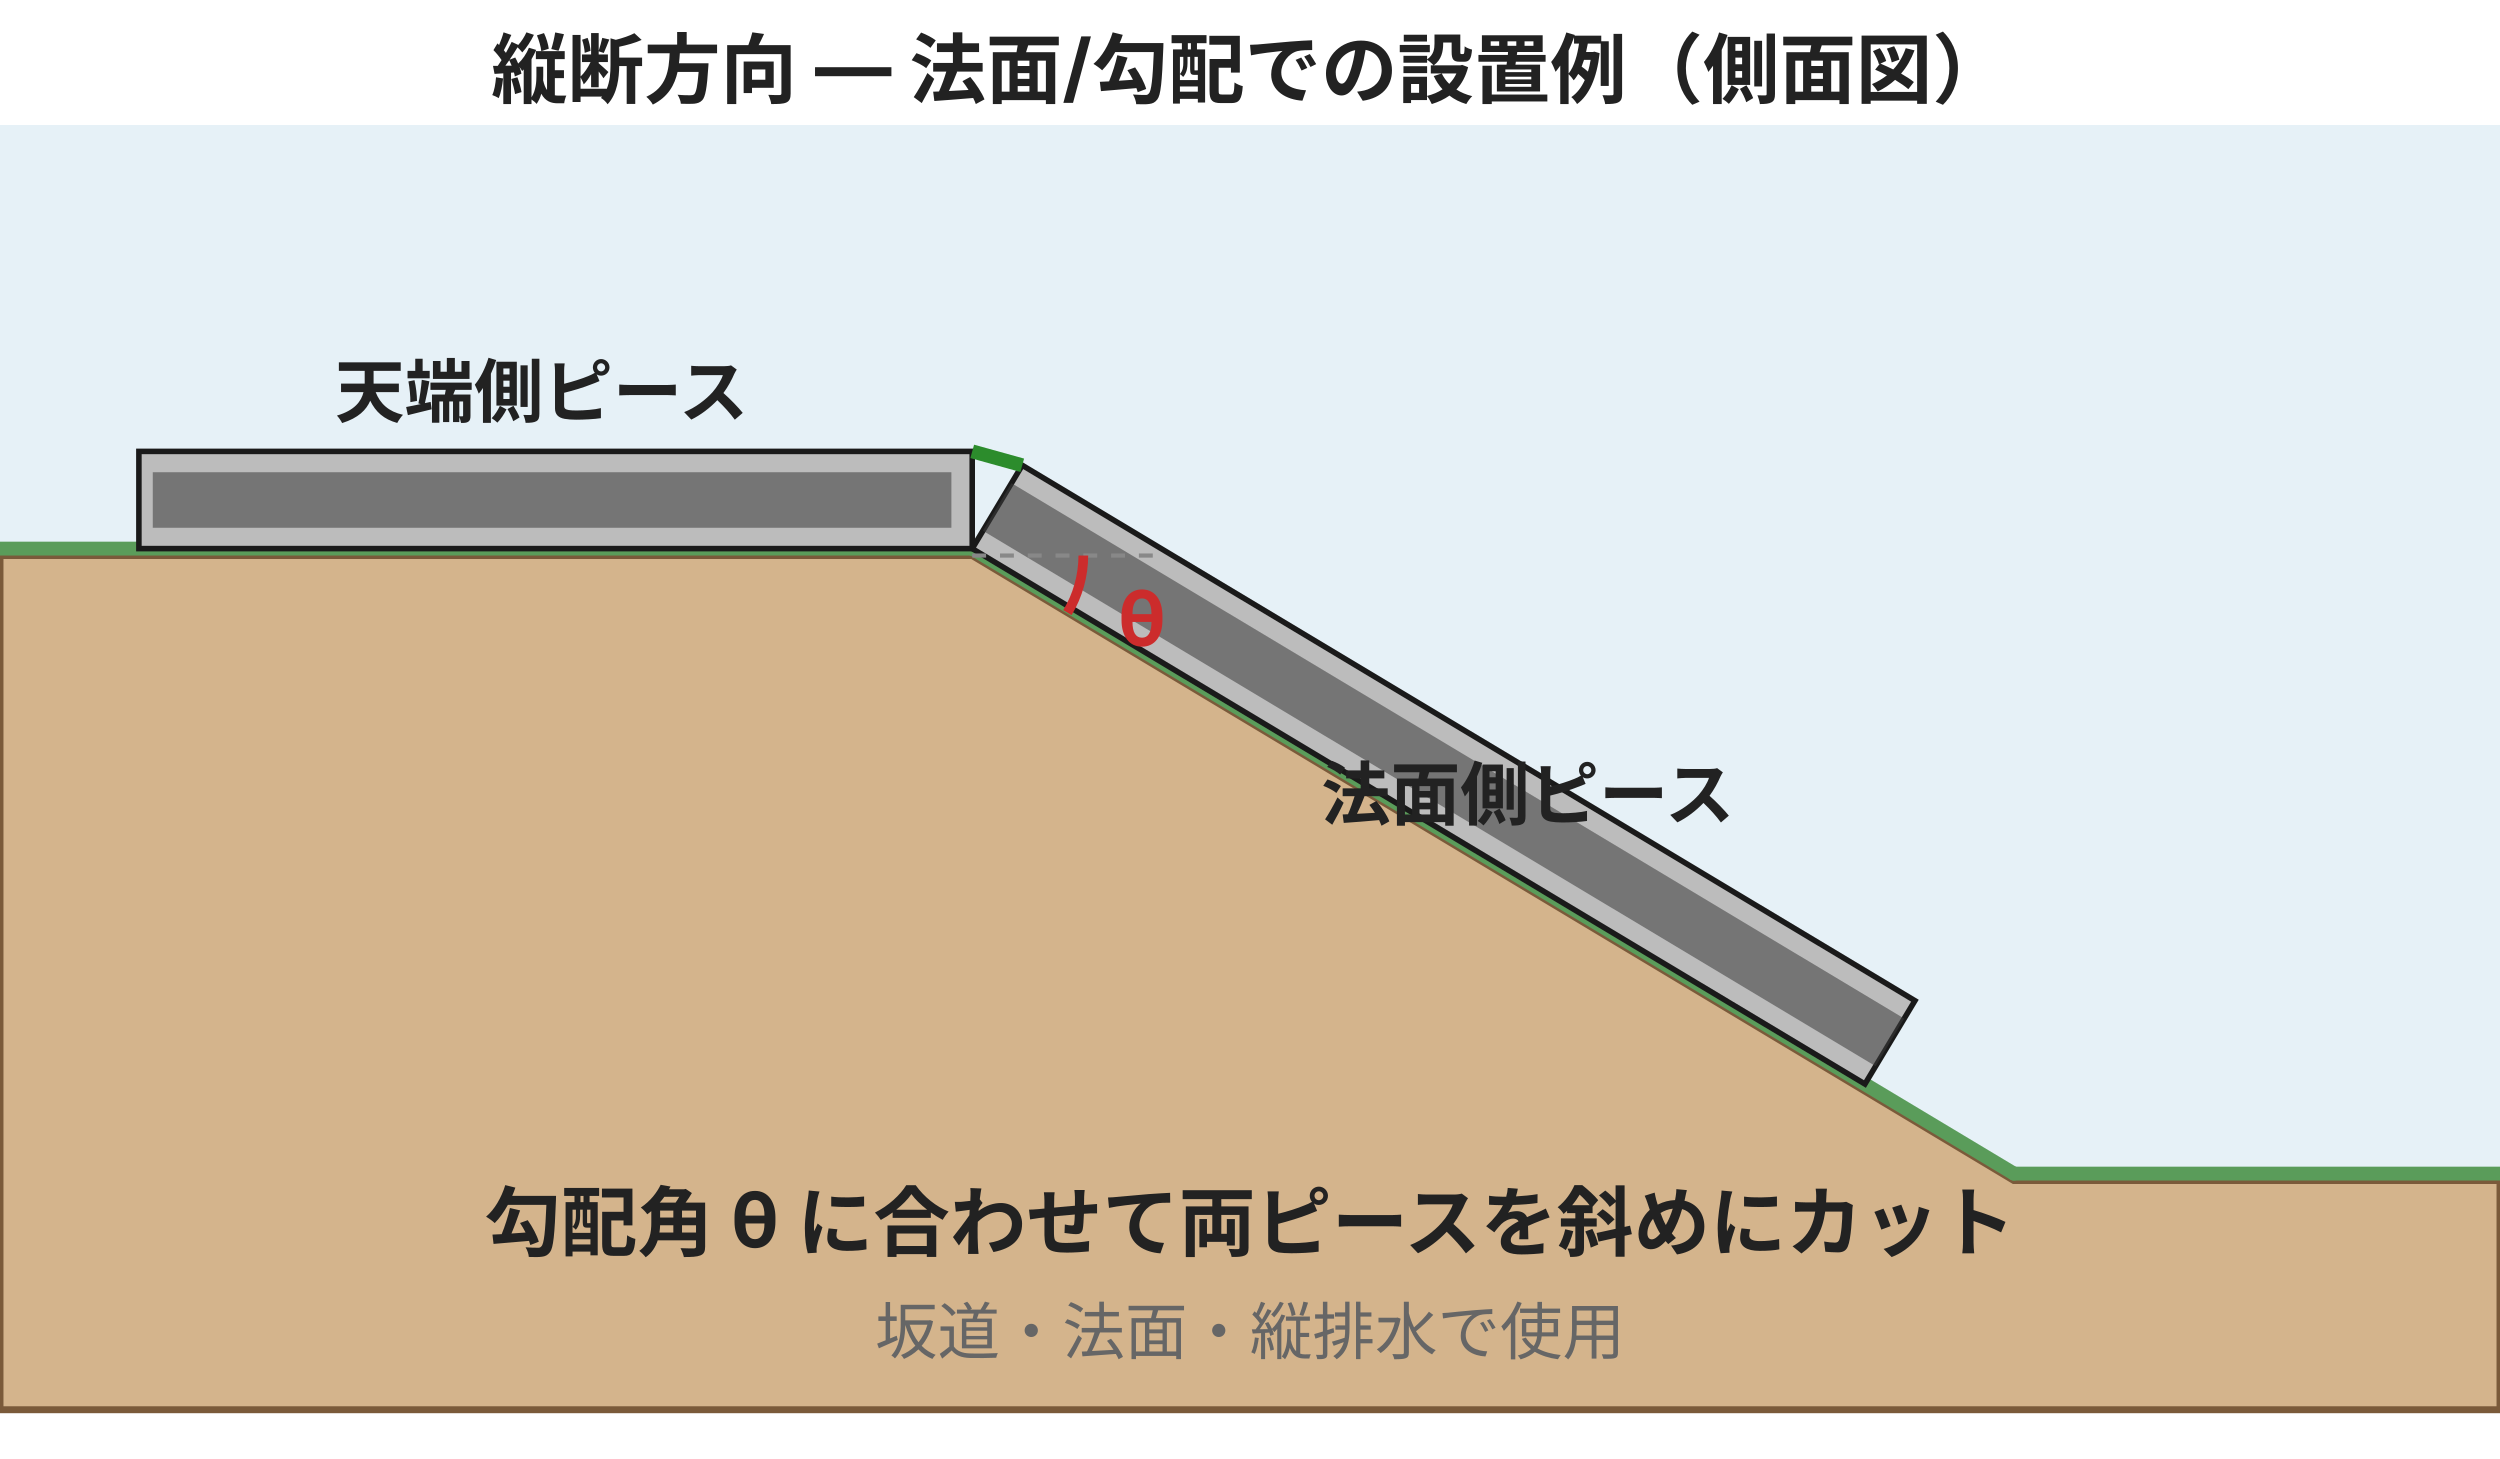
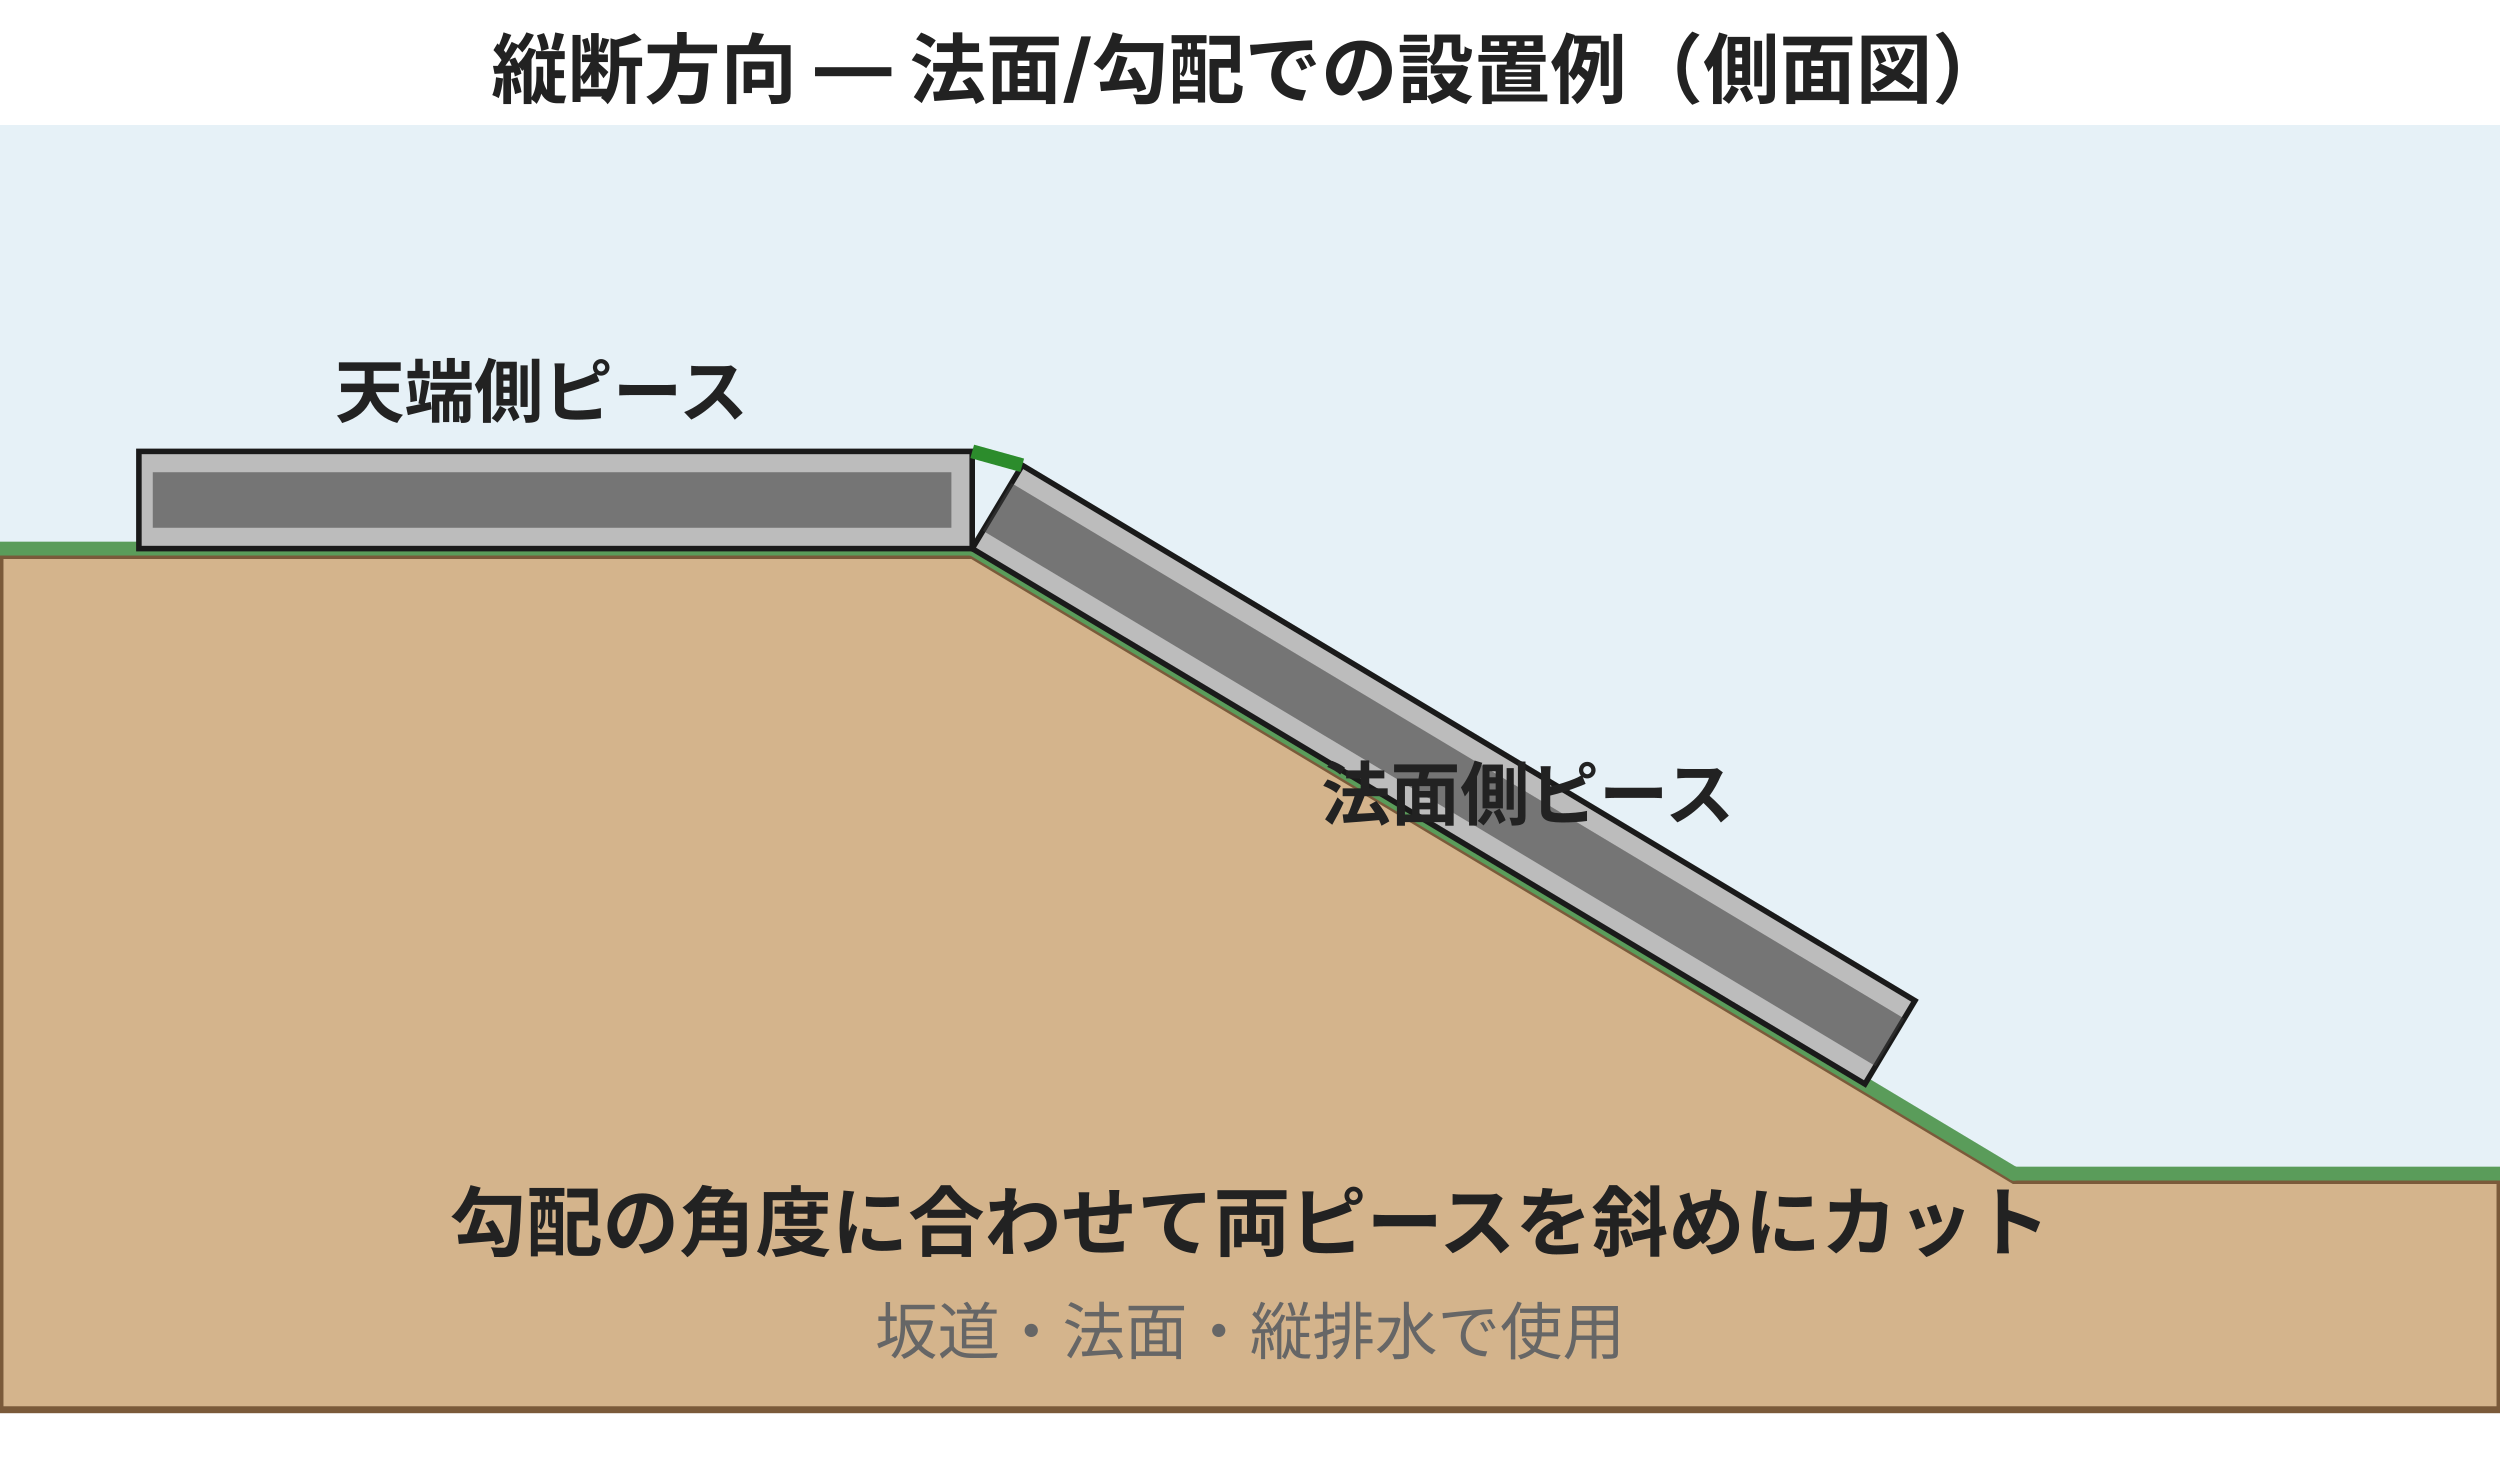
<svg xmlns="http://www.w3.org/2000/svg" viewBox="0 0 360 210" font-family="-apple-system, 'Hiragino Kaku Gothic ProN', 'Noto Sans JP', sans-serif" font-size="10">
  <text x="180" y="14" text-anchor="middle" font-weight="700" font-size="11" fill="#222">縦断方向 — 法面/勾配での設置例（側面図）</text>
  <rect x="0" y="18" width="360" height="185" fill="#e6f1f7" />
  <path d="M0,80 L140,80 L290,170 L360,170 L360,203 L0,203 Z" fill="#d4b48c" stroke="#7a5a3a" stroke-width="1" />
  <g stroke="#5a9c5a" stroke-width="2" stroke-linecap="round">
    <line x1="0" y1="79" x2="140" y2="79" />
    <line x1="140" y1="79" x2="290" y2="169" />
    <line x1="290" y1="169" x2="360" y2="169" />
  </g>
  <polygon points="20,65 140,65 140,79 20,79" fill="#bcbcbc" stroke="#1a1a1a" stroke-width="0.8" />
  <rect x="22" y="68" width="115" height="8" fill="#3a3a3a" opacity="0.55" />
  <polygon points="140,79 268.55,156.10 275.75,144.10 147.20,67.00" fill="#bcbcbc" stroke="#1a1a1a" stroke-width="0.8" />
  <polygon points="141.54,76.43 270.09,153.53 274.20,146.67 145.65,69.57" fill="#3a3a3a" opacity="0.55" />
  <line x1="140" y1="65" x2="147.20" y2="67.00" stroke="#2c8c2c" stroke-width="2" />
-   <line x1="140" y1="80" x2="168" y2="80" stroke="#888" stroke-width="0.6" stroke-dasharray="2,2" />
-   <path d="M156,80 A16,16 0 0 1 153.71,88.22" fill="none" stroke="#cc2c2c" stroke-width="1.4" />
-   <text x="161" y="93" fill="#cc2c2c" font-weight="700" font-size="11">θ</text>
  <text x="78" y="60" text-anchor="middle" fill="#222" font-size="10" font-weight="600">天端側ピース</text>
  <text x="220" y="118" text-anchor="middle" fill="#222" font-size="10" font-weight="600">法面側ピース</text>
-   <text x="180" y="180" text-anchor="middle" fill="#222" font-size="11" font-weight="700">勾配角 θ に合わせて両ピースを斜めにカット</text>
+   <text x="180" y="180" text-anchor="middle" fill="#222" font-size="11" font-weight="700">勾配の角度に合わせて両ピースを斜めにカット</text>
  <text x="180" y="195" text-anchor="middle" fill="#666" font-size="9">坂道・法面・縦排水で使用</text>
</svg>
